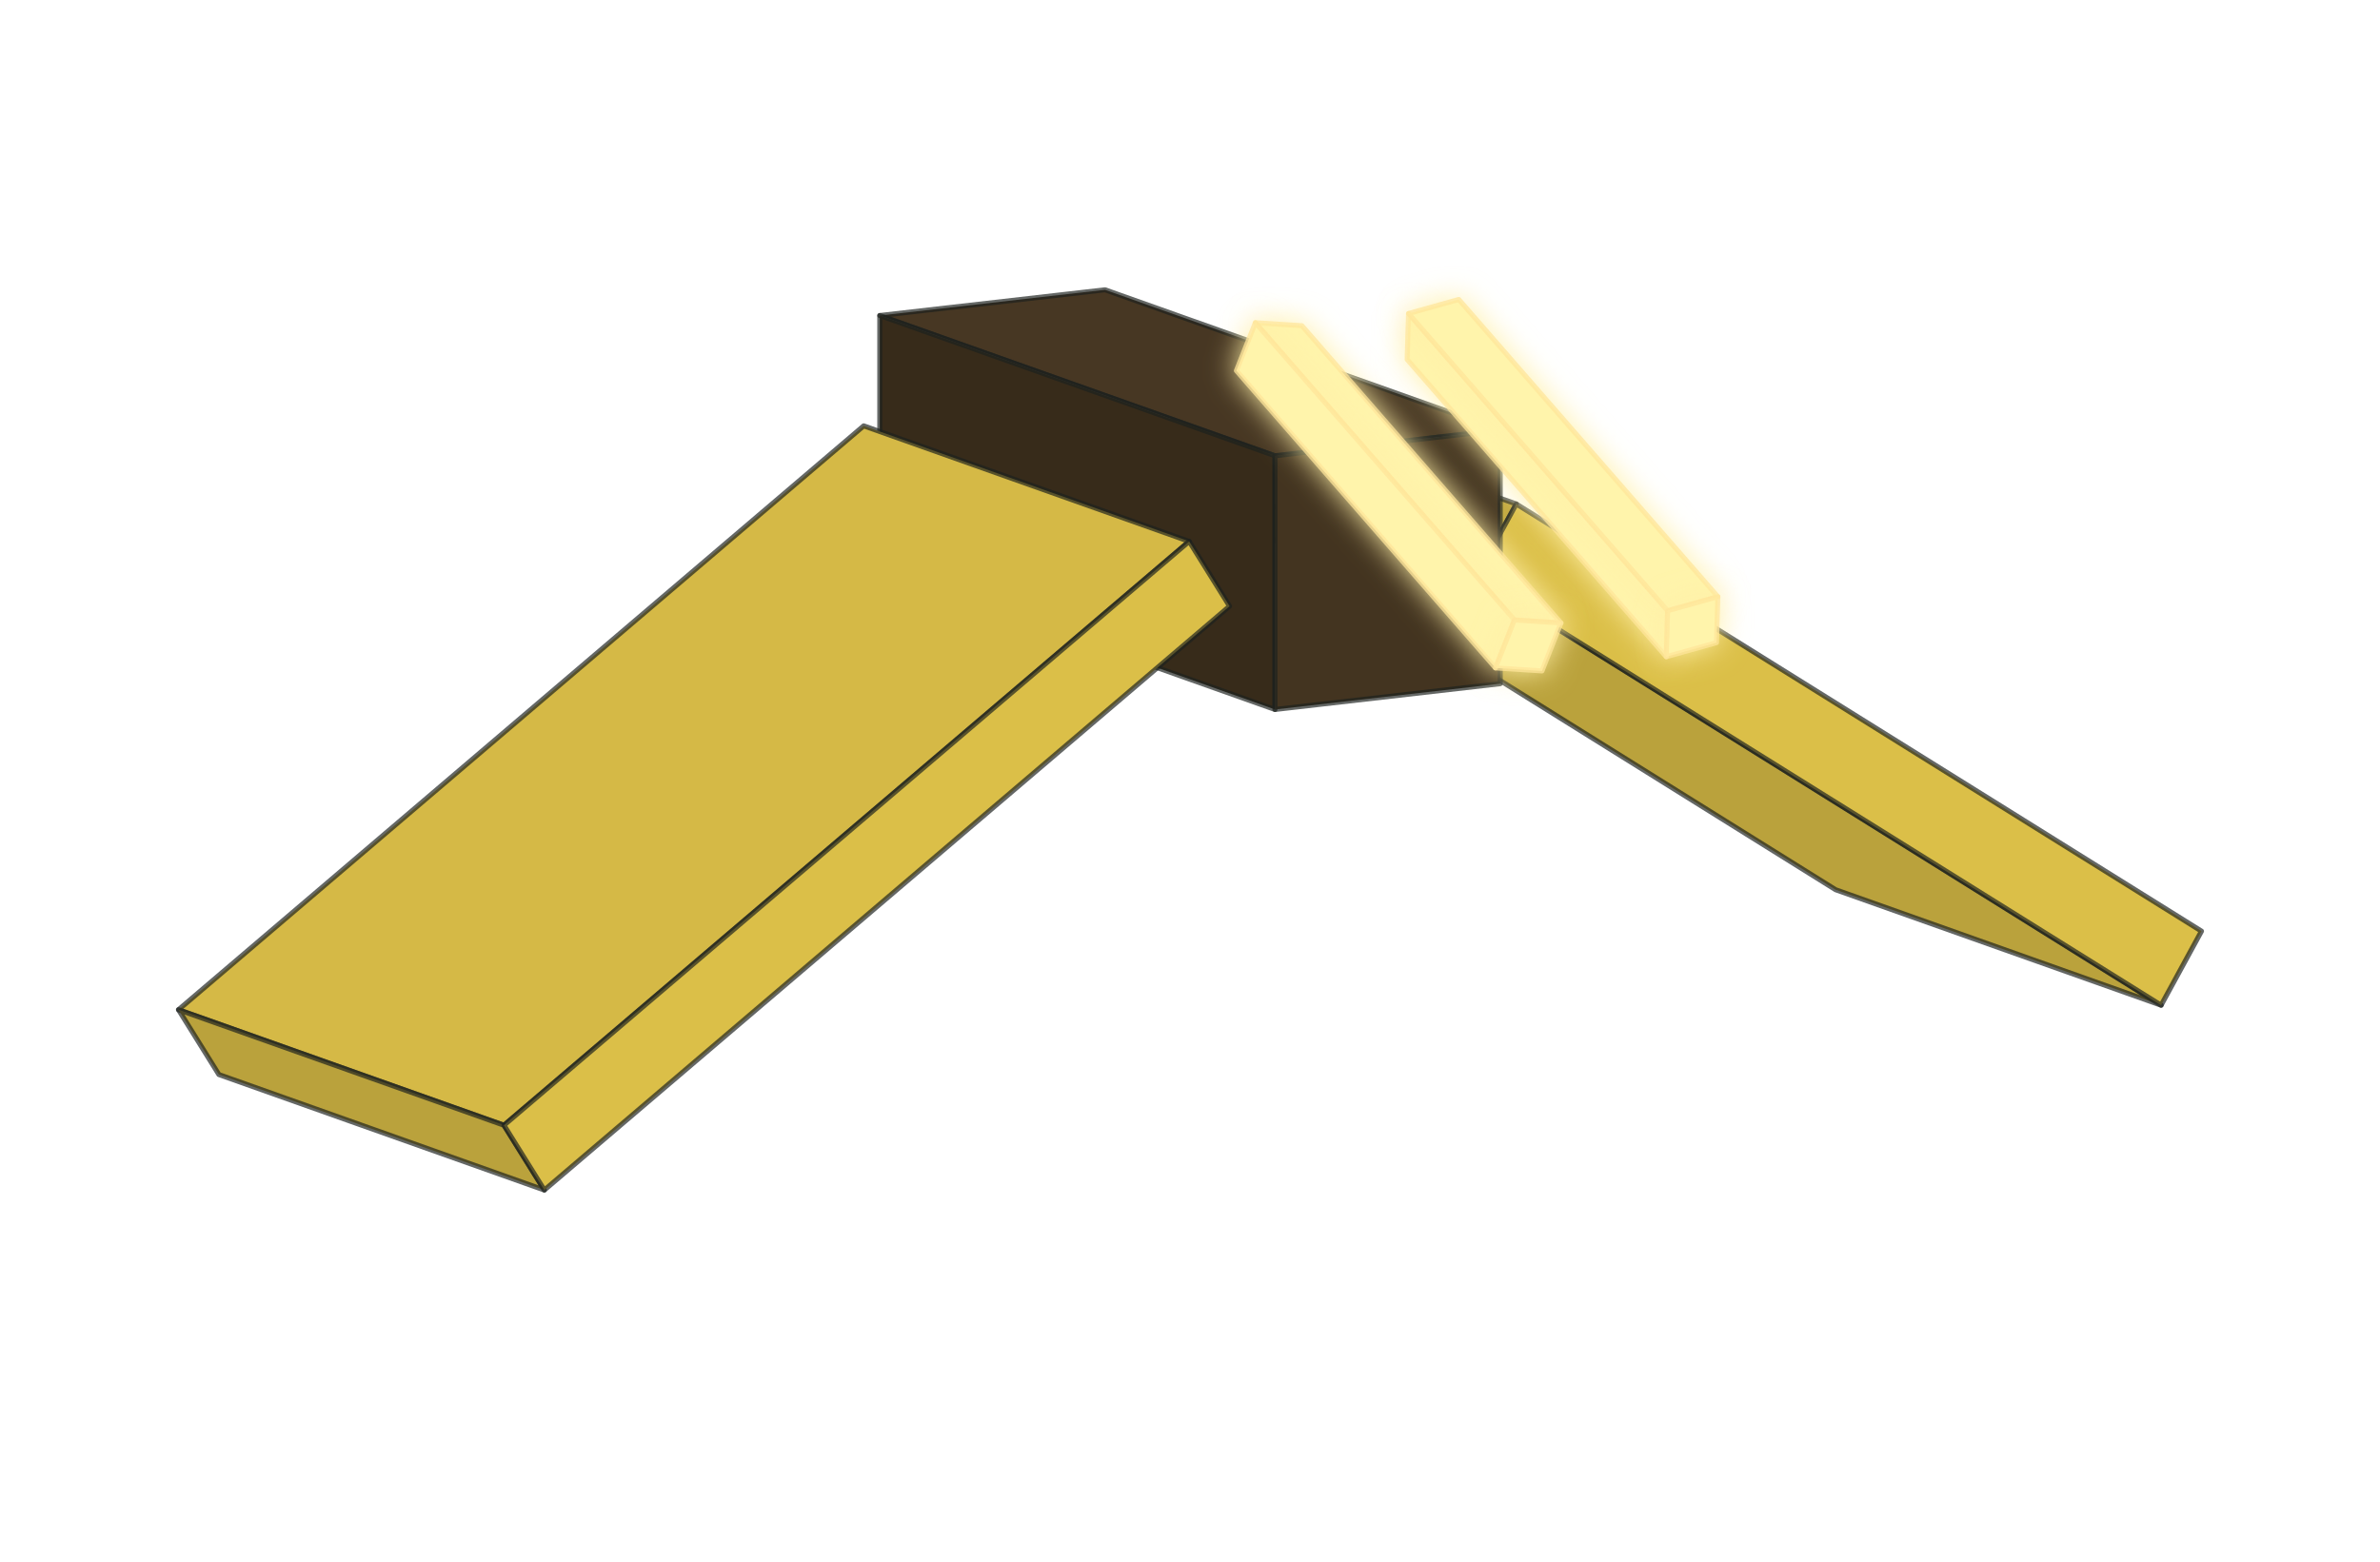
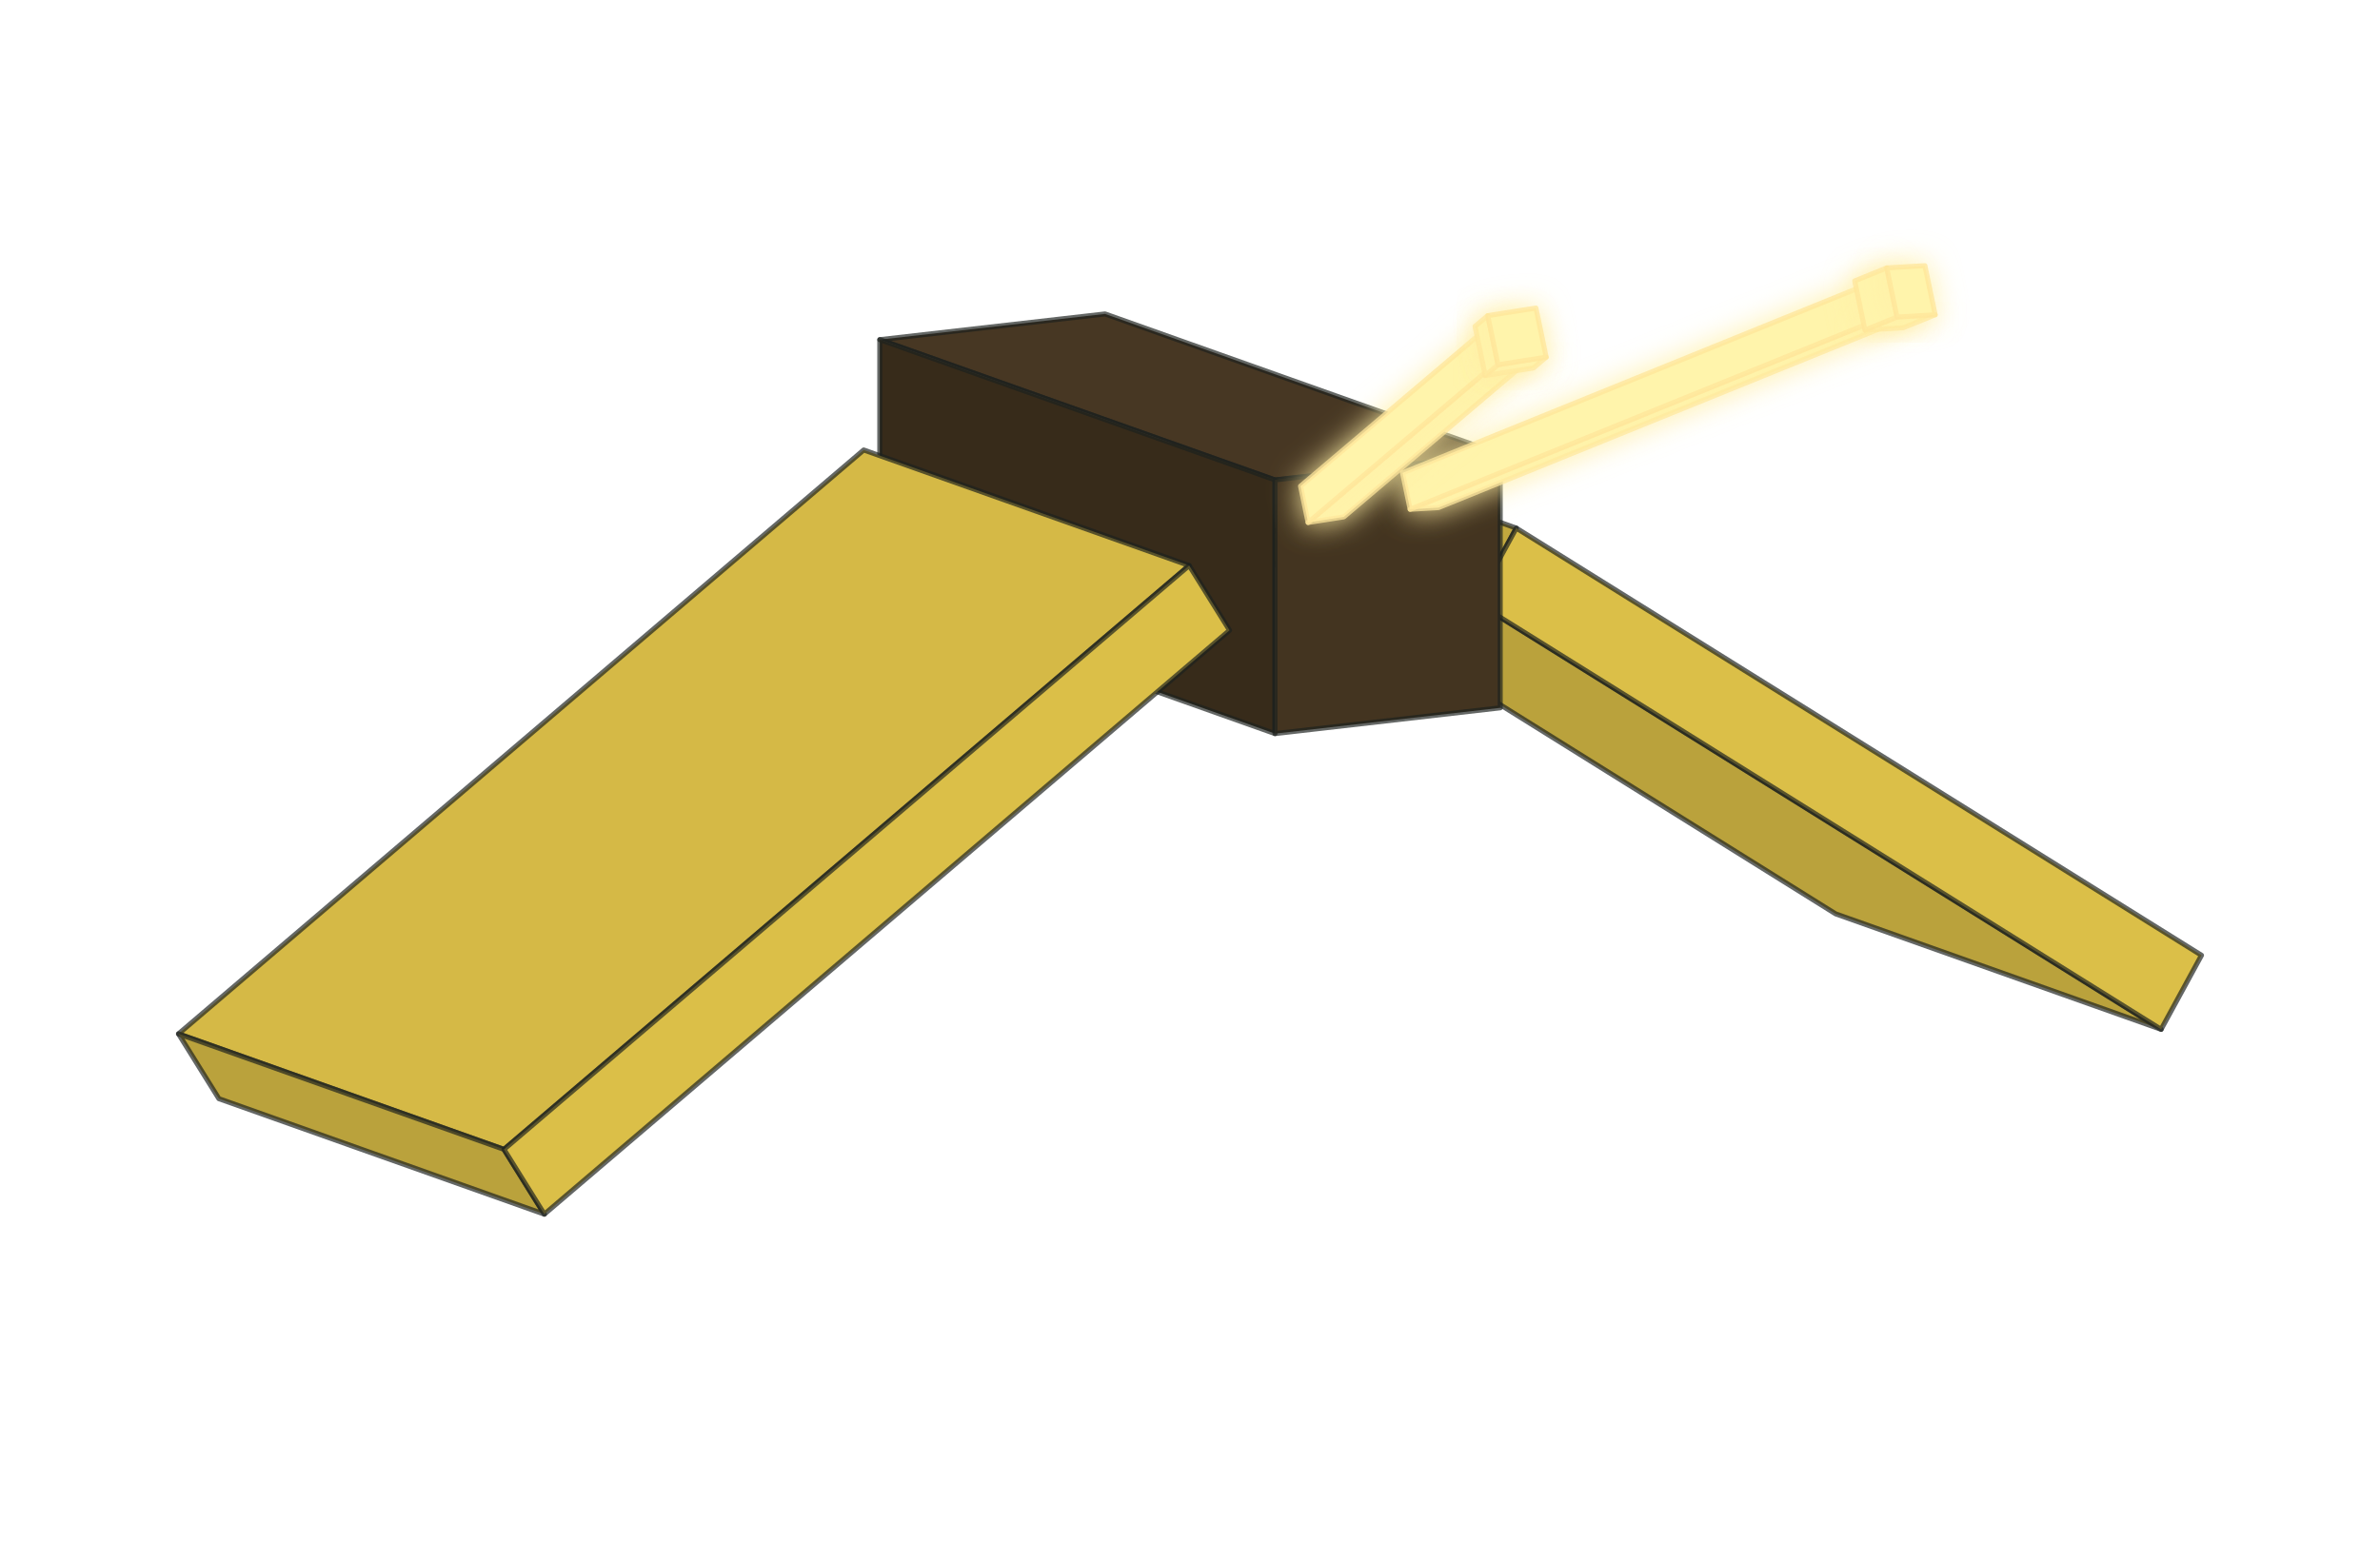
<svg xmlns="http://www.w3.org/2000/svg" width="640" height="420" viewBox="0 0 640 420" role="img" aria-labelledby="portrait-title">
  <defs>
    <filter id="portrait-glow" x="-80%" y="-80%" width="260%" height="260%">
      <feGaussianBlur stdDeviation="4" result="blur" />
      <feMerge>
        <feMergeNode in="blur" />
        <feMergeNode in="SourceGraphic" />
      </feMerge>
    </filter>
    <filter id="portrait-shadow" x="-40%" y="-80%" width="180%" height="260%">
      <feGaussianBlur stdDeviation="8" />
    </filter>
  </defs>
  <g>
-     <polygon points="581.14,270.35 396.88,155.46 309.36,124.39 493.62,239.29" fill="#baa23c" stroke="#1c211e" stroke-opacity=".68" stroke-width="1.35" stroke-linejoin="round" vector-effect="non-scaling-stroke" />
-     <polygon points="396.88,155.46 407.74,135.54 320.22,104.47 309.36,124.39" fill="#c1a83e" stroke="#1c211e" stroke-opacity=".68" stroke-width="1.35" stroke-linejoin="round" vector-effect="non-scaling-stroke" />
-     <polygon points="581.14,270.35 592.00,250.43 407.74,135.54 396.88,155.46" fill="#dbbf48" stroke="#1c211e" stroke-opacity=".68" stroke-width="1.35" stroke-linejoin="round" vector-effect="non-scaling-stroke" />
-     <polygon points="403.42,115.66 297.15,77.94 236.58,84.86 342.85,122.58" fill="#473723" stroke="#1c211e" stroke-opacity=".68" stroke-width="1.35" stroke-linejoin="round" vector-effect="non-scaling-stroke" />
-     <polygon points="342.85,190.81 342.85,122.58 236.58,84.86 236.58,153.09" fill="#372b1a" stroke="#1c211e" stroke-opacity=".68" stroke-width="1.35" stroke-linejoin="round" vector-effect="non-scaling-stroke" />
-     <polygon points="319.78,145.60 232.26,114.53 48.00,271.56 135.52,302.63" fill="#d5b946" stroke="#1c211e" stroke-opacity=".68" stroke-width="1.35" stroke-linejoin="round" vector-effect="non-scaling-stroke" />
-     <polygon points="403.42,183.88 403.42,115.66 342.85,122.58 342.85,190.81" fill="#433420" stroke="#1c211e" stroke-opacity=".68" stroke-width="1.35" stroke-linejoin="round" vector-effect="non-scaling-stroke" />
-     <polygon points="146.38,320.06 135.52,302.63 48.00,271.56 58.86,289.00" fill="#baa23c" stroke="#1c211e" stroke-opacity=".68" stroke-width="1.35" stroke-linejoin="round" vector-effect="non-scaling-stroke" />
-     <polygon points="448.07,176.62 448.44,164.26 378.77,84.32 378.40,96.68" fill="#fff4ab" stroke="#ffe59a" stroke-opacity=".74" stroke-width="1.35" stroke-linejoin="round" vector-effect="non-scaling-stroke" filter="url(#portrait-glow)" />
-     <polygon points="461.94,160.48 392.27,80.54 378.77,84.32 448.44,164.26" fill="#fff4ab" stroke="#ffe59a" stroke-opacity=".74" stroke-width="1.35" stroke-linejoin="round" vector-effect="non-scaling-stroke" filter="url(#portrait-glow)" />
-     <polygon points="330.64,163.03 319.78,145.60 135.52,302.63 146.38,320.06" fill="#dbbf48" stroke="#1c211e" stroke-opacity=".68" stroke-width="1.35" stroke-linejoin="round" vector-effect="non-scaling-stroke" />
-     <polygon points="419.75,167.54 350.09,87.60 337.58,86.79 407.24,166.73" fill="#fff4ab" stroke="#ffe59a" stroke-opacity=".74" stroke-width="1.35" stroke-linejoin="round" vector-effect="non-scaling-stroke" filter="url(#portrait-glow)" />
-     <polygon points="402.14,179.63 407.24,166.73 337.58,86.79 332.48,99.69" fill="#fff4ab" stroke="#ffe59a" stroke-opacity=".74" stroke-width="1.35" stroke-linejoin="round" vector-effect="non-scaling-stroke" filter="url(#portrait-glow)" />
-     <polygon points="461.57,172.84 461.94,160.48 448.44,164.26 448.07,176.62" fill="#fff4ab" stroke="#ffe59a" stroke-opacity=".74" stroke-width="1.35" stroke-linejoin="round" vector-effect="non-scaling-stroke" filter="url(#portrait-glow)" />
-     <polygon points="414.65,180.44 419.75,167.54 407.24,166.73 402.14,179.63" fill="#fff4ab" stroke="#ffe59a" stroke-opacity=".74" stroke-width="1.35" stroke-linejoin="round" vector-effect="non-scaling-stroke" filter="url(#portrait-glow)" />
+     <polygon points="581.14,276.84 396.88,161.95 309.36,130.88 493.62,245.78" fill="#baa23c" stroke="#1c211e" stroke-opacity=".68" stroke-width="1.35" stroke-linejoin="round" vector-effect="non-scaling-stroke" />
+     <polygon points="396.88,161.95 407.74,142.03 320.22,110.96 309.36,130.88" fill="#c1a83e" stroke="#1c211e" stroke-opacity=".68" stroke-width="1.35" stroke-linejoin="round" vector-effect="non-scaling-stroke" />
+     <polygon points="581.14,276.84 592.00,256.92 407.74,142.03 396.88,161.95" fill="#dbbf48" stroke="#1c211e" stroke-opacity=".68" stroke-width="1.35" stroke-linejoin="round" vector-effect="non-scaling-stroke" />
+     <polygon points="403.42,122.15 297.15,84.43 236.58,91.35 342.85,129.07" fill="#473723" stroke="#1c211e" stroke-opacity=".68" stroke-width="1.35" stroke-linejoin="round" vector-effect="non-scaling-stroke" />
+     <polygon points="342.85,197.30 342.85,129.07 236.58,91.35 236.58,159.58" fill="#372b1a" stroke="#1c211e" stroke-opacity=".68" stroke-width="1.35" stroke-linejoin="round" vector-effect="non-scaling-stroke" />
+     <polygon points="319.78,152.09 232.26,121.02 48.00,278.05 135.52,309.12" fill="#d5b946" stroke="#1c211e" stroke-opacity=".68" stroke-width="1.35" stroke-linejoin="round" vector-effect="non-scaling-stroke" />
+     <polygon points="403.42,190.37 403.42,122.15 342.85,129.07 342.85,197.30" fill="#433420" stroke="#1c211e" stroke-opacity=".68" stroke-width="1.35" stroke-linejoin="round" vector-effect="non-scaling-stroke" />
+     <polygon points="146.38,326.55 135.52,309.12 48.00,278.05 58.86,295.49" fill="#baa23c" stroke="#1c211e" stroke-opacity=".68" stroke-width="1.35" stroke-linejoin="round" vector-effect="non-scaling-stroke" />
+     <polygon points="330.64,169.52 319.78,152.09 135.52,309.12 146.38,326.55" fill="#dbbf48" stroke="#1c211e" stroke-opacity=".68" stroke-width="1.35" stroke-linejoin="round" vector-effect="non-scaling-stroke" />
+     <polygon points="514.38,84.77 506.78,85.23 379.20,136.97 386.80,136.52" fill="#fff4ab" stroke="#ffe59a" stroke-opacity=".74" stroke-width="1.35" stroke-linejoin="round" vector-effect="non-scaling-stroke" filter="url(#portrait-glow)" />
+     <polygon points="506.78,85.23 504.74,75.44 377.16,127.18 379.20,136.97" fill="#fff4ab" stroke="#ffe59a" stroke-opacity=".74" stroke-width="1.35" stroke-linejoin="round" vector-effect="non-scaling-stroke" filter="url(#portrait-glow)" />
+     <polygon points="412.03,96.06 402.43,97.57 351.76,140.52 361.36,139.01" fill="#fff4ab" stroke="#ffe59a" stroke-opacity=".74" stroke-width="1.35" stroke-linejoin="round" vector-effect="non-scaling-stroke" filter="url(#portrait-glow)" />
+     <polygon points="402.43,97.57 400.39,87.79 349.73,130.74 351.76,140.52" fill="#fff4ab" stroke="#ffe59a" stroke-opacity=".74" stroke-width="1.35" stroke-linejoin="round" vector-effect="non-scaling-stroke" filter="url(#portrait-glow)" />
+     <polygon points="514.38,84.77 512.34,74.99 504.74,75.44 506.78,85.23" fill="#fff4ab" stroke="#ffe59a" stroke-opacity=".74" stroke-width="1.35" stroke-linejoin="round" vector-effect="non-scaling-stroke" filter="url(#portrait-glow)" />
+     <polygon points="520.38,84.66 510.11,85.27 501.50,88.76 511.76,88.15" fill="#fff4ab" stroke="#ffe59a" stroke-opacity=".74" stroke-width="1.35" stroke-linejoin="round" vector-effect="non-scaling-stroke" filter="url(#portrait-glow)" />
+     <polygon points="510.11,85.27 507.36,72.06 498.75,75.55 501.50,88.76" fill="#fff4ab" stroke="#ffe59a" stroke-opacity=".74" stroke-width="1.35" stroke-linejoin="round" vector-effect="non-scaling-stroke" filter="url(#portrait-glow)" />
+     <polygon points="520.38,84.66 517.62,71.45 507.36,72.06 510.11,85.27" fill="#fff4ab" stroke="#ffe59a" stroke-opacity=".74" stroke-width="1.35" stroke-linejoin="round" vector-effect="non-scaling-stroke" filter="url(#portrait-glow)" />
+     <polygon points="412.03,96.06 409.99,86.27 400.39,87.79 402.43,97.57" fill="#fff4ab" stroke="#ffe59a" stroke-opacity=".74" stroke-width="1.35" stroke-linejoin="round" vector-effect="non-scaling-stroke" filter="url(#portrait-glow)" />
+     <polygon points="415.78,96.06 402.82,98.10 399.40,101.00 412.35,98.96" fill="#fff4ab" stroke="#ffe59a" stroke-opacity=".74" stroke-width="1.35" stroke-linejoin="round" vector-effect="non-scaling-stroke" filter="url(#portrait-glow)" />
+     <polygon points="402.82,98.10 400.07,84.89 396.65,87.79 399.40,101.00" fill="#fff4ab" stroke="#ffe59a" stroke-opacity=".74" stroke-width="1.35" stroke-linejoin="round" vector-effect="non-scaling-stroke" filter="url(#portrait-glow)" />
+     <polygon points="415.78,96.06 413.02,82.85 400.07,84.89 402.82,98.10" fill="#fff4ab" stroke="#ffe59a" stroke-opacity=".74" stroke-width="1.35" stroke-linejoin="round" vector-effect="non-scaling-stroke" filter="url(#portrait-glow)" />
  </g>
</svg>
